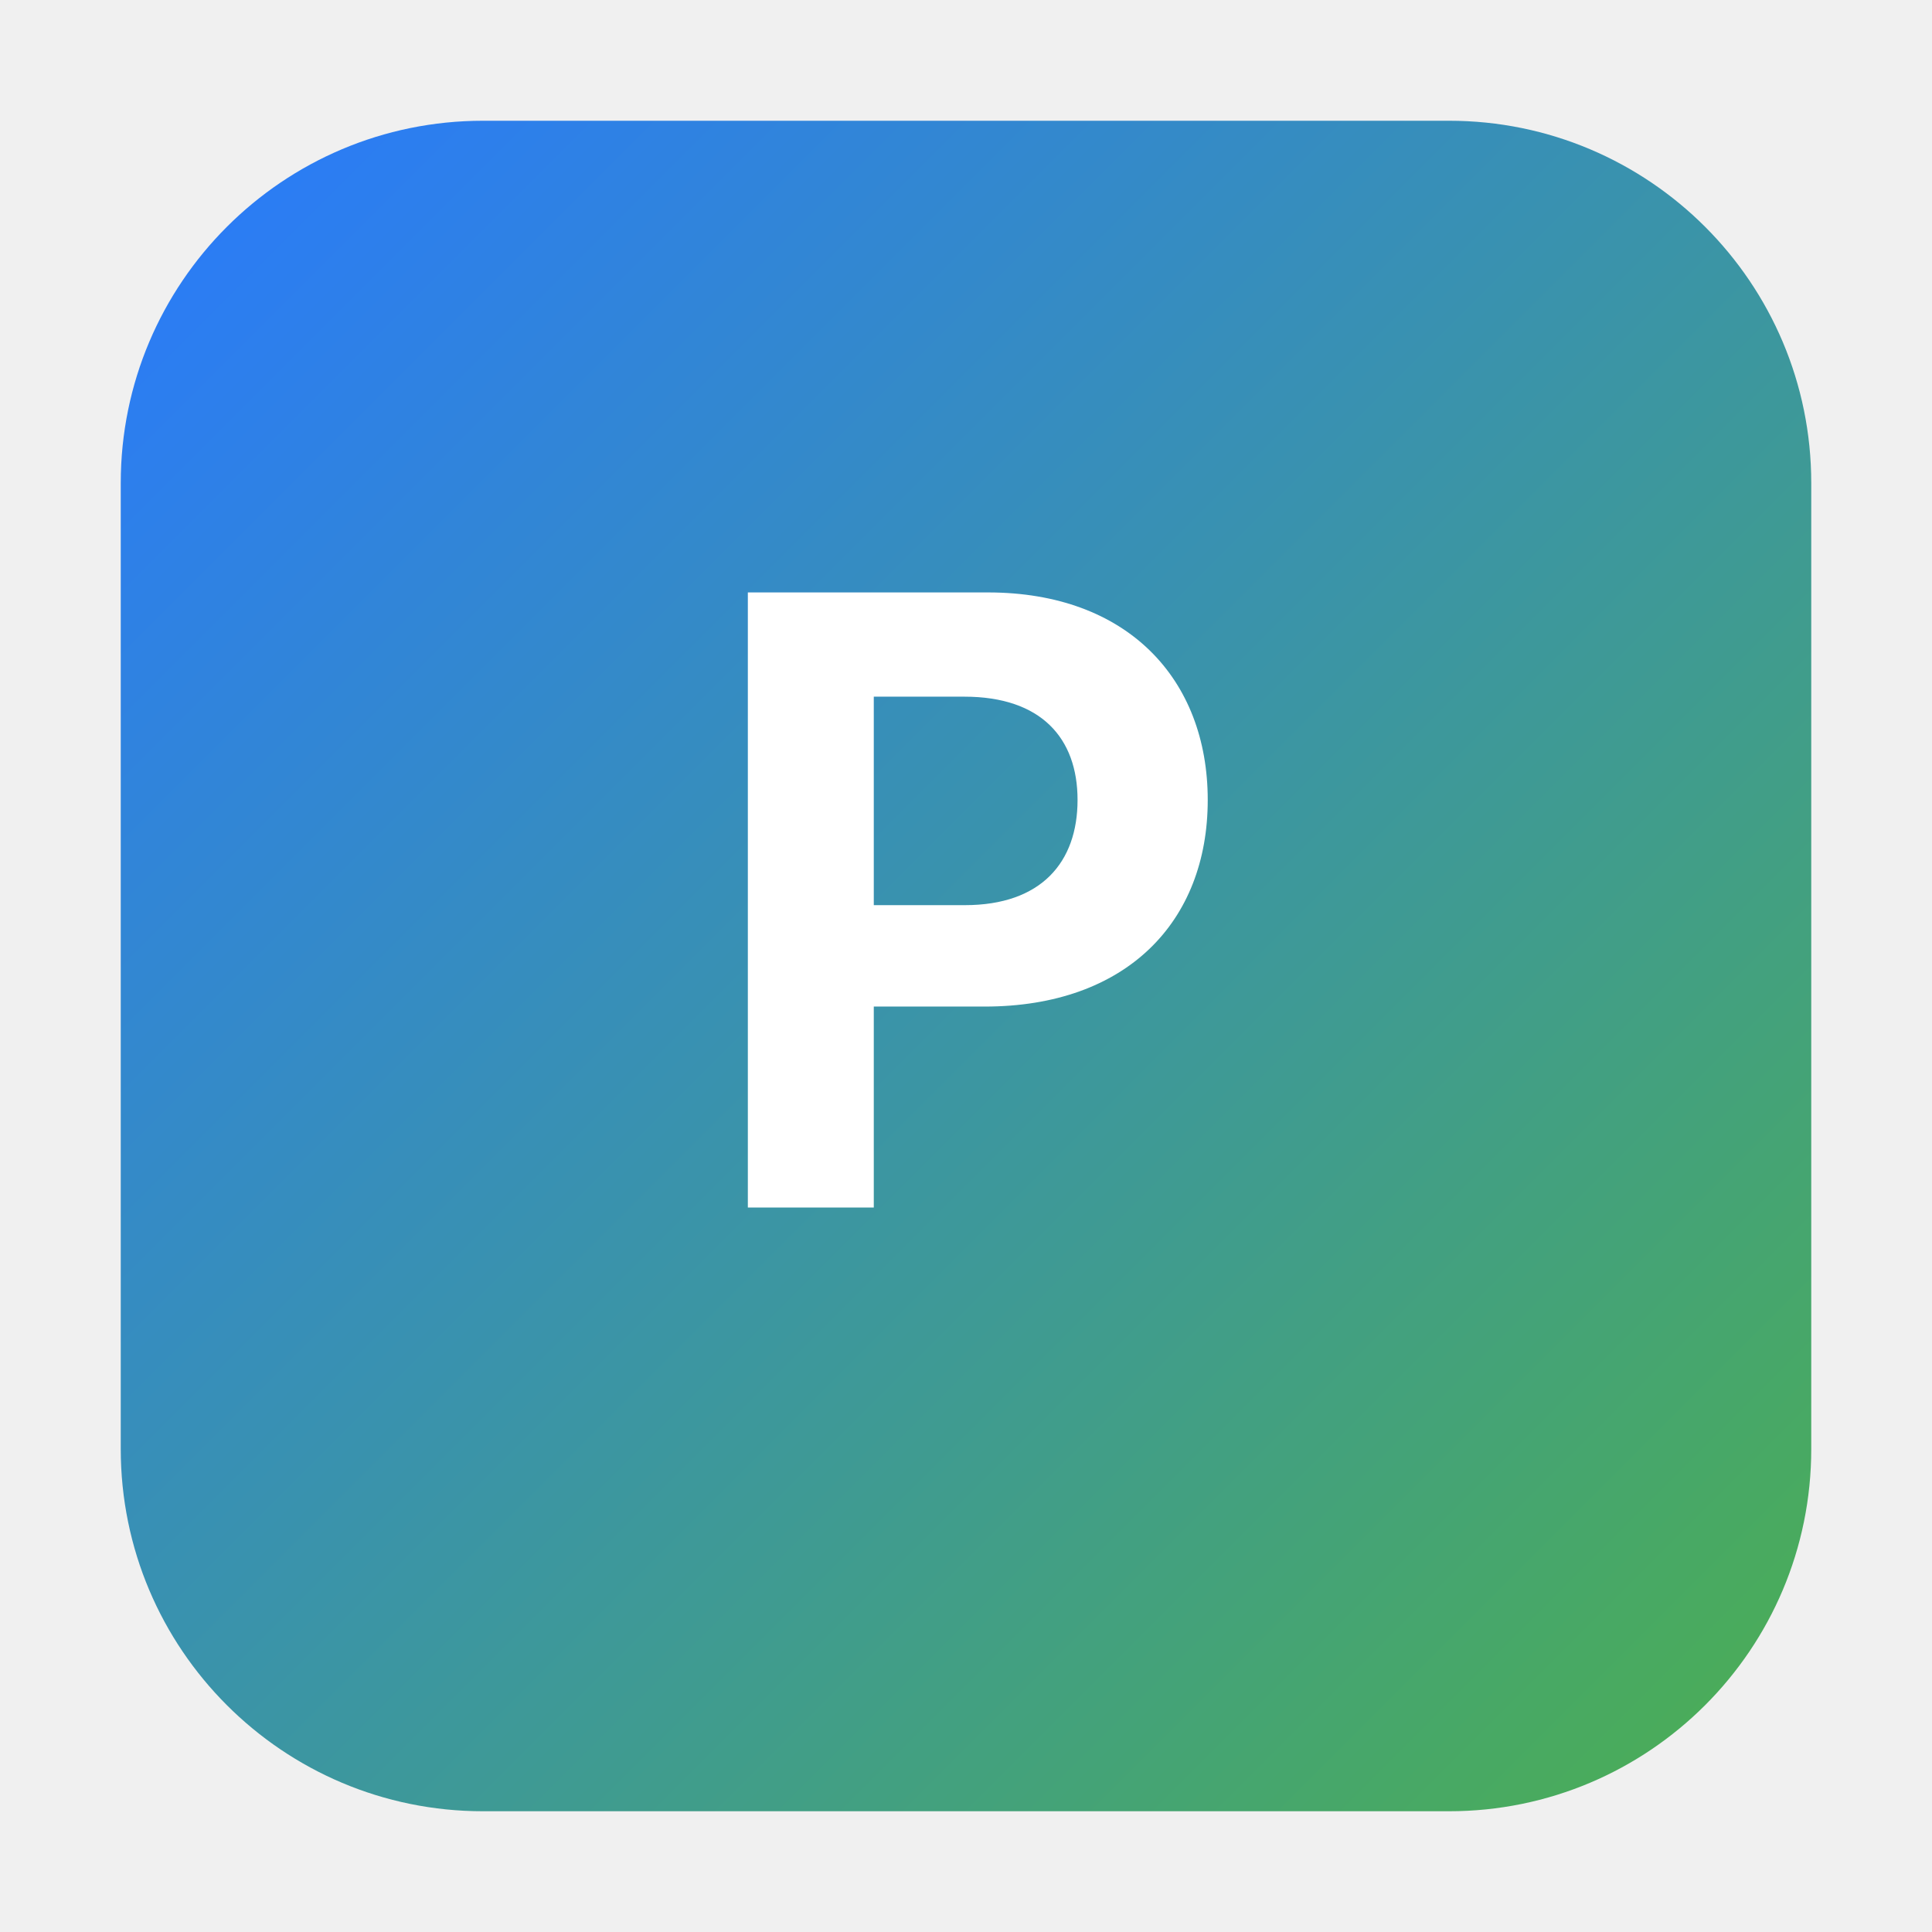
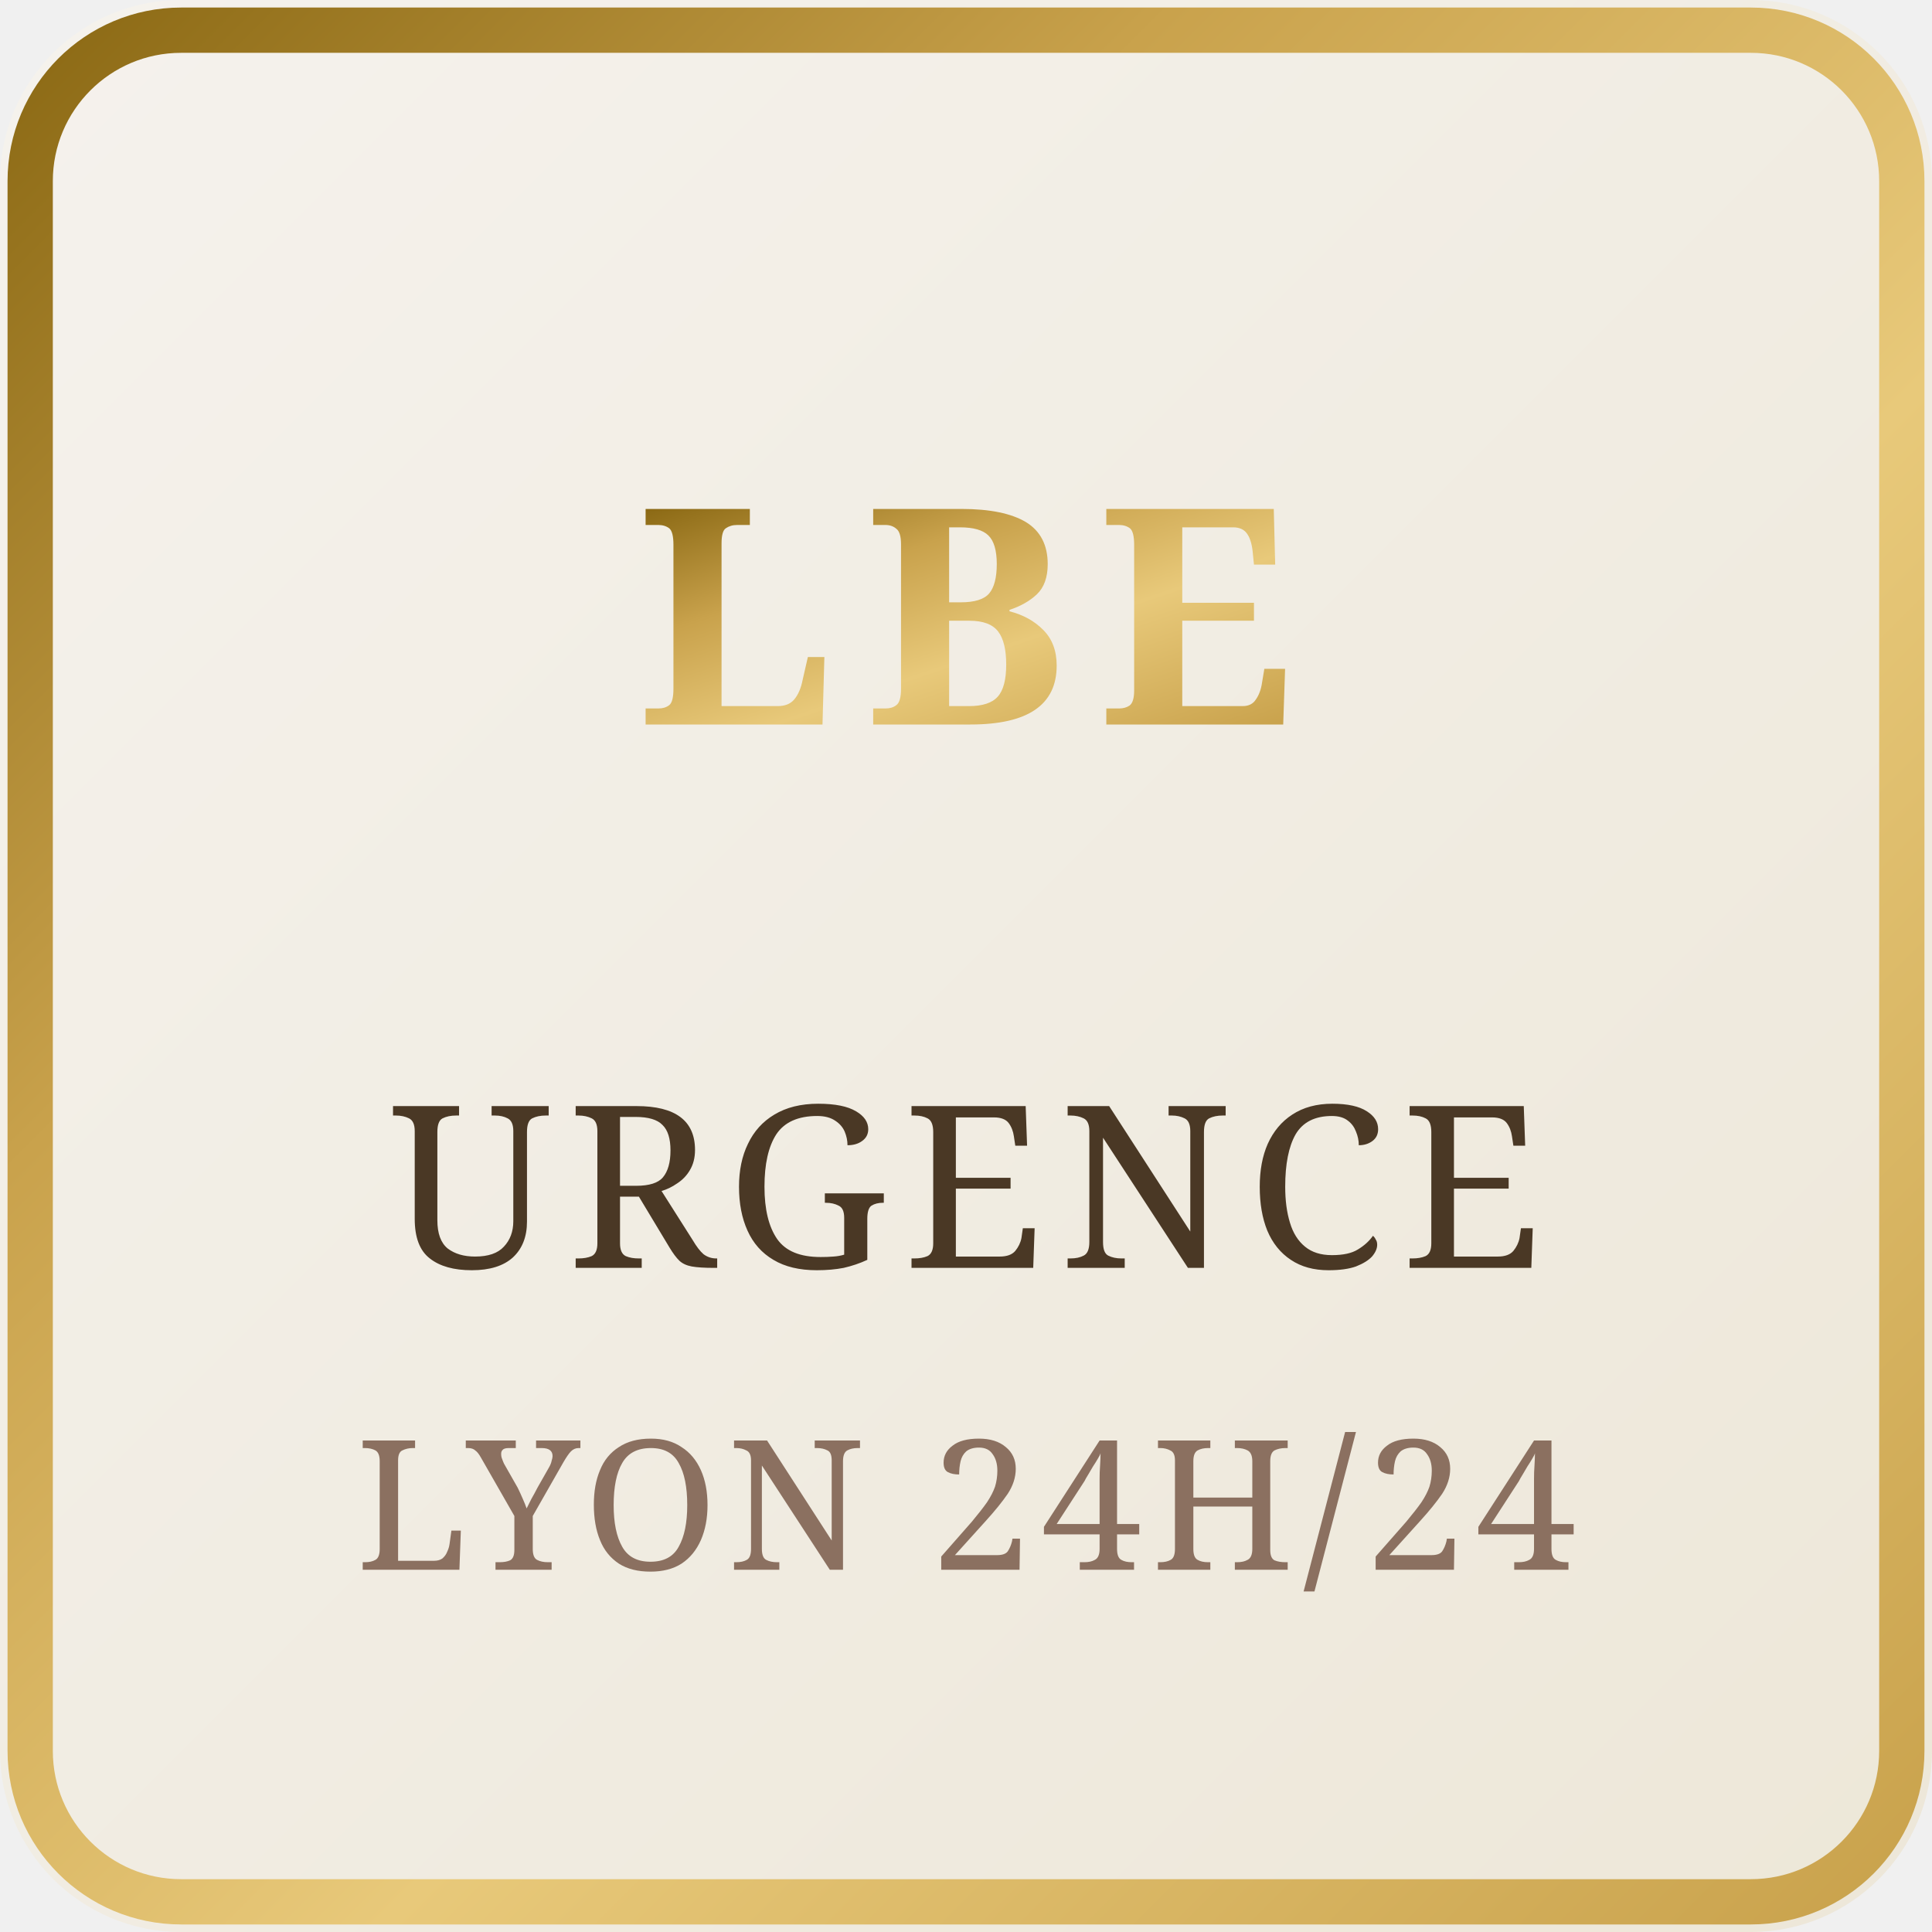
- <svg xmlns="http://www.w3.org/2000/svg" width="64" height="64" viewBox="0 0 64 64">
+ <svg xmlns="http://www.w3.org/2000/svg" viewBox="0 0 64 64" width="64" height="64">
  <defs>
-     <linearGradient id="g" x1="0" y1="0" x2="1" y2="1">
-       <stop offset="0" stop-color="#2979FF" />
-       <stop offset="1" stop-color="#4CAF50" />
+     <linearGradient id="marble" x1="0%" y1="0%" x2="100%" y2="100%">
+       <stop offset="0%" stop-color="#F5F2ED" />
+       <stop offset="100%" stop-color="#EDE7D8" />
+     </linearGradient>
+     <linearGradient id="gold" x1="0%" y1="0%" x2="100%" y2="100%">
+       <stop offset="0%" stop-color="#8B6914" />
+       <stop offset="30%" stop-color="#C9A24C" />
+       <stop offset="60%" stop-color="#E8C97A" />
+       <stop offset="100%" stop-color="#C9A24C" />
    </linearGradient>
  </defs>
-   <rect x="4" y="4" width="56" height="56" rx="12" fill="url(#g)" />
-   <text x="32" y="40" text-anchor="middle" font-family="Inter, Arial" font-weight="700" font-size="28" fill="white">P</text>
+   <rect width="64" height="64" rx="6" fill="url(#marble)" />
+   <rect x="1" y="1" width="62" height="62" rx="5" fill="none" stroke="url(#gold)" stroke-width="1.5" />
+   <text x="32" y="24" font-family="Georgia, serif" font-size="10" font-weight="700" text-anchor="middle" fill="url(#gold)" letter-spacing="1">LBE</text>
+   <line x1="12" y1="29" x2="52" y2="29" stroke="url(#gold)" stroke-width="0.8" opacity="0.7" />
+   <text x="32" y="42" font-family="Georgia, serif" font-size="7.5" font-weight="400" text-anchor="middle" fill="#4A3825" letter-spacing="0.5">URGENCE</text>
+   <text x="32" y="52" font-family="Georgia, serif" font-size="6" font-weight="400" text-anchor="middle" fill="#8B7060" letter-spacing="0.3">LYON 24H/24</text>
</svg>
